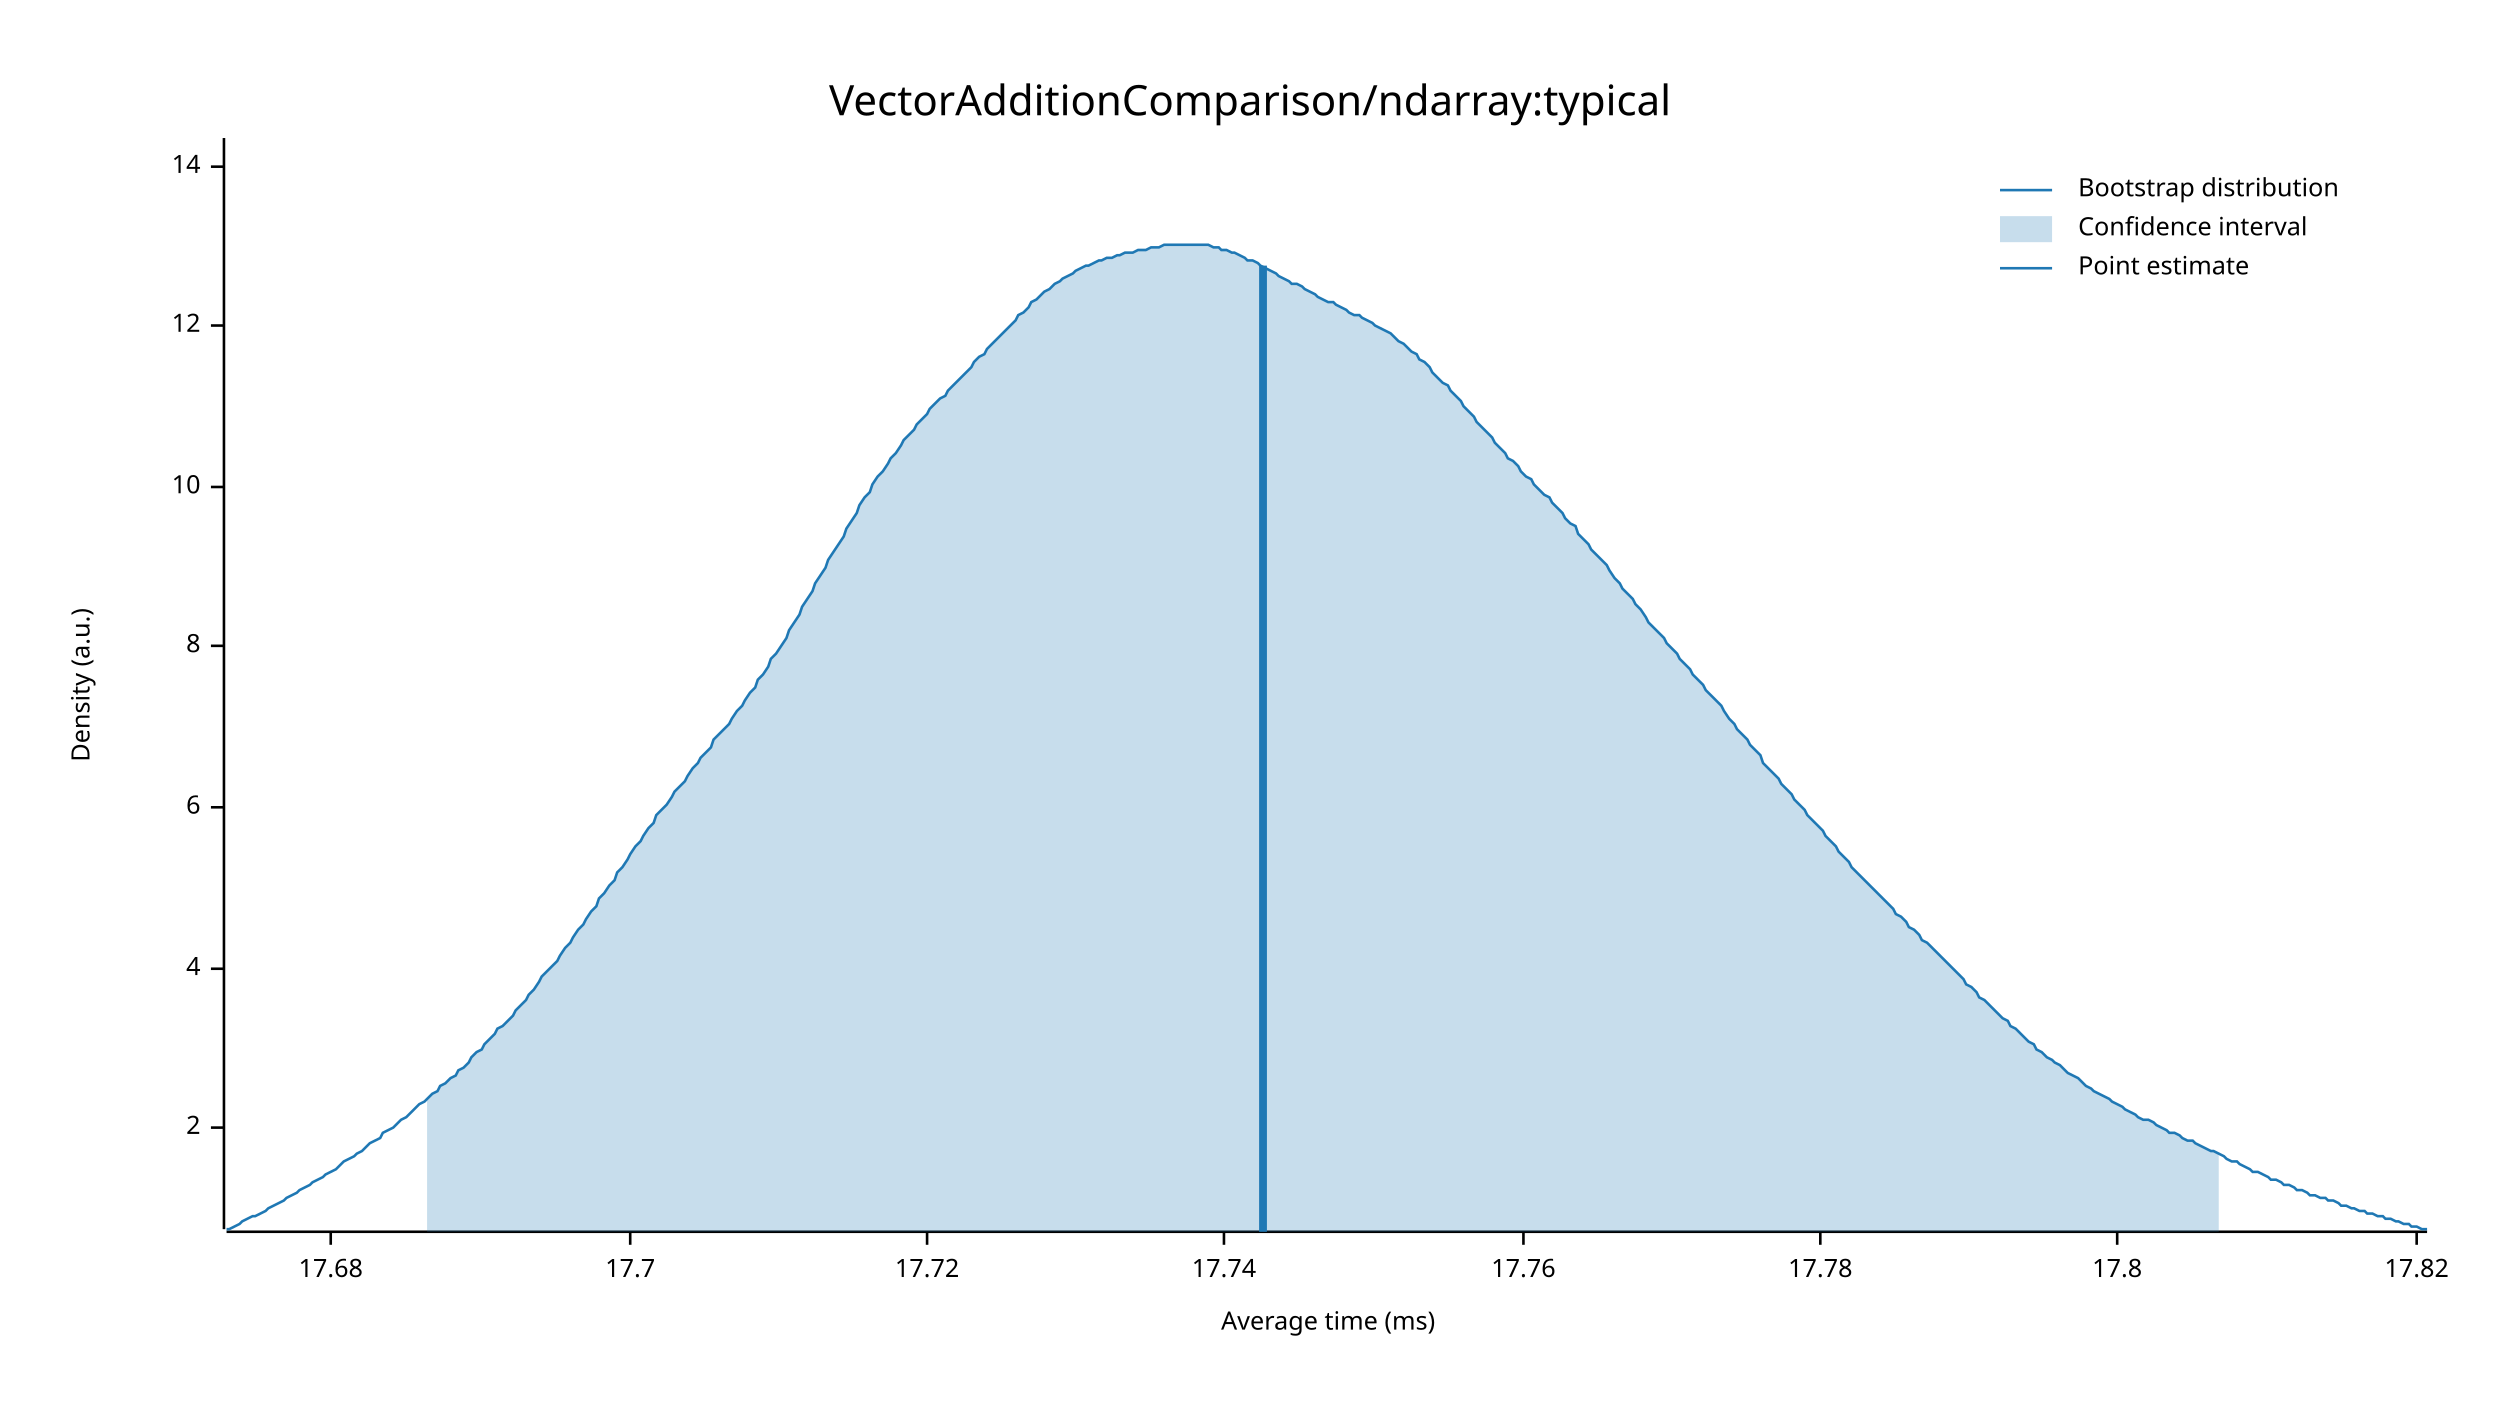
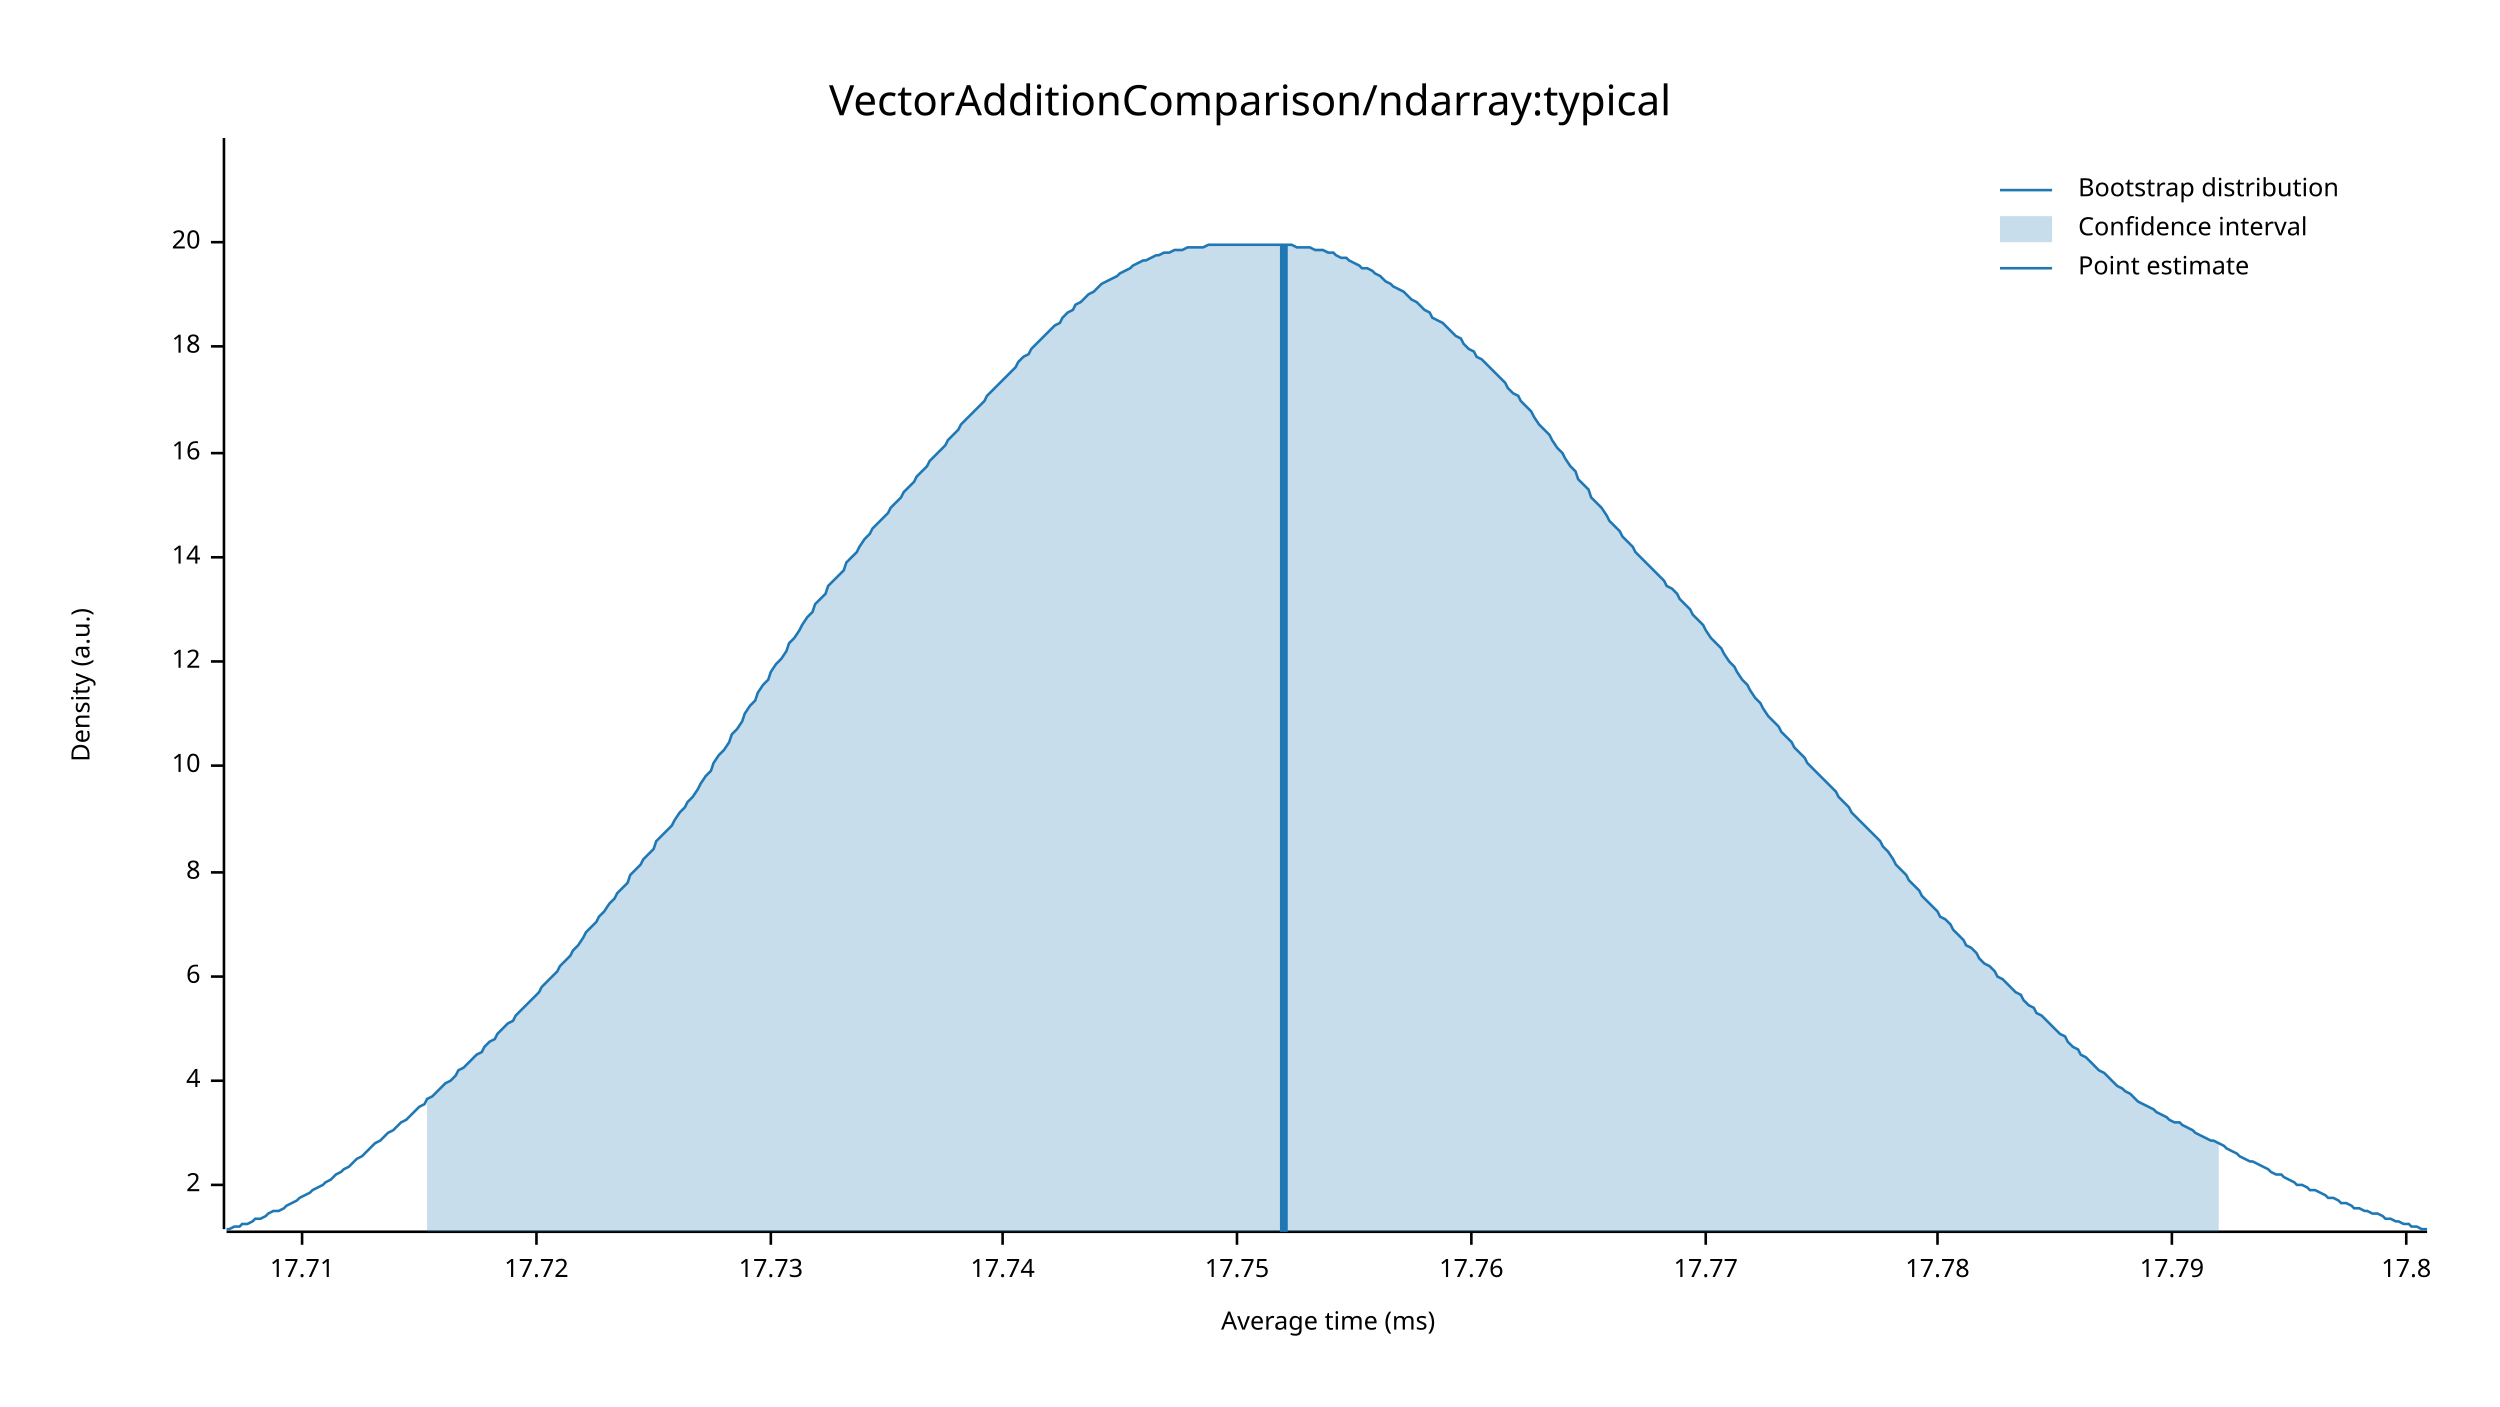
<svg xmlns="http://www.w3.org/2000/svg" width="960" height="540" viewBox="0 0 960 540">
  <text x="480" y="32" dy="0.76em" text-anchor="middle" font-family="sans-serif" font-size="16.129" opacity="1" fill="#000000">
VectorAdditionComparison/ndarray:typical
</text>
  <text x="27" y="263" dy="0.76em" text-anchor="middle" font-family="sans-serif" font-size="9.677" opacity="1" fill="#000000" transform="rotate(270, 27, 263)">
Density (a.u.)
</text>
  <text x="510" y="513" dy="-0.5ex" text-anchor="middle" font-family="sans-serif" font-size="9.677" opacity="1" fill="#000000">
Average time (ms)
</text>
  <polyline fill="none" opacity="1" stroke="#000000" stroke-width="1" points="86,53 86,472 " />
-   <text x="77" y="433" dy="0.5ex" text-anchor="end" font-family="sans-serif" font-size="9.677" opacity="1" fill="#000000">
+   <text x="77" y="455" dy="0.5ex" text-anchor="end" font-family="sans-serif" font-size="9.677" opacity="1" fill="#000000">
2
</text>
-   <polyline fill="none" opacity="1" stroke="#000000" stroke-width="1" points="81,433 86,433 " />
-   <text x="77" y="372" dy="0.5ex" text-anchor="end" font-family="sans-serif" font-size="9.677" opacity="1" fill="#000000">
+   <polyline fill="none" opacity="1" stroke="#000000" stroke-width="1" points="81,455 86,455 " />
+   <text x="77" y="415" dy="0.5ex" text-anchor="end" font-family="sans-serif" font-size="9.677" opacity="1" fill="#000000">
4
</text>
-   <polyline fill="none" opacity="1" stroke="#000000" stroke-width="1" points="81,372 86,372 " />
-   <text x="77" y="310" dy="0.5ex" text-anchor="end" font-family="sans-serif" font-size="9.677" opacity="1" fill="#000000">
+   <polyline fill="none" opacity="1" stroke="#000000" stroke-width="1" points="81,415 86,415 " />
+   <text x="77" y="375" dy="0.5ex" text-anchor="end" font-family="sans-serif" font-size="9.677" opacity="1" fill="#000000">
6
</text>
-   <polyline fill="none" opacity="1" stroke="#000000" stroke-width="1" points="81,310 86,310 " />
-   <text x="77" y="248" dy="0.5ex" text-anchor="end" font-family="sans-serif" font-size="9.677" opacity="1" fill="#000000">
+   <polyline fill="none" opacity="1" stroke="#000000" stroke-width="1" points="81,375 86,375 " />
+   <text x="77" y="335" dy="0.5ex" text-anchor="end" font-family="sans-serif" font-size="9.677" opacity="1" fill="#000000">
8
</text>
-   <polyline fill="none" opacity="1" stroke="#000000" stroke-width="1" points="81,248 86,248 " />
-   <text x="77" y="187" dy="0.5ex" text-anchor="end" font-family="sans-serif" font-size="9.677" opacity="1" fill="#000000">
+   <polyline fill="none" opacity="1" stroke="#000000" stroke-width="1" points="81,335 86,335 " />
+   <text x="77" y="294" dy="0.5ex" text-anchor="end" font-family="sans-serif" font-size="9.677" opacity="1" fill="#000000">
10
</text>
-   <polyline fill="none" opacity="1" stroke="#000000" stroke-width="1" points="81,187 86,187 " />
-   <text x="77" y="125" dy="0.5ex" text-anchor="end" font-family="sans-serif" font-size="9.677" opacity="1" fill="#000000">
+   <polyline fill="none" opacity="1" stroke="#000000" stroke-width="1" points="81,294 86,294 " />
+   <text x="77" y="254" dy="0.5ex" text-anchor="end" font-family="sans-serif" font-size="9.677" opacity="1" fill="#000000">
12
</text>
-   <polyline fill="none" opacity="1" stroke="#000000" stroke-width="1" points="81,125 86,125 " />
-   <text x="77" y="64" dy="0.5ex" text-anchor="end" font-family="sans-serif" font-size="9.677" opacity="1" fill="#000000">
+   <polyline fill="none" opacity="1" stroke="#000000" stroke-width="1" points="81,254 86,254 " />
+   <text x="77" y="214" dy="0.5ex" text-anchor="end" font-family="sans-serif" font-size="9.677" opacity="1" fill="#000000">
14
</text>
-   <polyline fill="none" opacity="1" stroke="#000000" stroke-width="1" points="81,64 86,64 " />
+   <polyline fill="none" opacity="1" stroke="#000000" stroke-width="1" points="81,214 86,214 " />
+   <text x="77" y="174" dy="0.5ex" text-anchor="end" font-family="sans-serif" font-size="9.677" opacity="1" fill="#000000">
+ 16
+ </text>
+   <polyline fill="none" opacity="1" stroke="#000000" stroke-width="1" points="81,174 86,174 " />
+   <text x="77" y="133" dy="0.5ex" text-anchor="end" font-family="sans-serif" font-size="9.677" opacity="1" fill="#000000">
+ 18
+ </text>
+   <polyline fill="none" opacity="1" stroke="#000000" stroke-width="1" points="81,133 86,133 " />
+   <text x="77" y="93" dy="0.5ex" text-anchor="end" font-family="sans-serif" font-size="9.677" opacity="1" fill="#000000">
+ 20
+ </text>
+   <polyline fill="none" opacity="1" stroke="#000000" stroke-width="1" points="81,93 86,93 " />
  <polyline fill="none" opacity="1" stroke="#000000" stroke-width="1" points="87,473 932,473 " />
-   <text x="127" y="483" dy="0.76em" text-anchor="middle" font-family="sans-serif" font-size="9.677" opacity="1" fill="#000000">
- 17.68
+   <text x="116" y="483" dy="0.76em" text-anchor="middle" font-family="sans-serif" font-size="9.677" opacity="1" fill="#000000">
+ 17.71
</text>
-   <polyline fill="none" opacity="1" stroke="#000000" stroke-width="1" points="127,473 127,478 " />
-   <text x="242" y="483" dy="0.76em" text-anchor="middle" font-family="sans-serif" font-size="9.677" opacity="1" fill="#000000">
- 17.7
- </text>
-   <polyline fill="none" opacity="1" stroke="#000000" stroke-width="1" points="242,473 242,478 " />
-   <text x="356" y="483" dy="0.76em" text-anchor="middle" font-family="sans-serif" font-size="9.677" opacity="1" fill="#000000">
+   <polyline fill="none" opacity="1" stroke="#000000" stroke-width="1" points="116,473 116,478 " />
+   <text x="206" y="483" dy="0.76em" text-anchor="middle" font-family="sans-serif" font-size="9.677" opacity="1" fill="#000000">
17.72
</text>
-   <polyline fill="none" opacity="1" stroke="#000000" stroke-width="1" points="356,473 356,478 " />
-   <text x="470" y="483" dy="0.76em" text-anchor="middle" font-family="sans-serif" font-size="9.677" opacity="1" fill="#000000">
+   <polyline fill="none" opacity="1" stroke="#000000" stroke-width="1" points="206,473 206,478 " />
+   <text x="296" y="483" dy="0.76em" text-anchor="middle" font-family="sans-serif" font-size="9.677" opacity="1" fill="#000000">
+ 17.73
+ </text>
+   <polyline fill="none" opacity="1" stroke="#000000" stroke-width="1" points="296,473 296,478 " />
+   <text x="385" y="483" dy="0.76em" text-anchor="middle" font-family="sans-serif" font-size="9.677" opacity="1" fill="#000000">
17.74
</text>
-   <polyline fill="none" opacity="1" stroke="#000000" stroke-width="1" points="470,473 470,478 " />
-   <text x="585" y="483" dy="0.76em" text-anchor="middle" font-family="sans-serif" font-size="9.677" opacity="1" fill="#000000">
+   <polyline fill="none" opacity="1" stroke="#000000" stroke-width="1" points="385,473 385,478 " />
+   <text x="475" y="483" dy="0.76em" text-anchor="middle" font-family="sans-serif" font-size="9.677" opacity="1" fill="#000000">
+ 17.75
+ </text>
+   <polyline fill="none" opacity="1" stroke="#000000" stroke-width="1" points="475,473 475,478 " />
+   <text x="565" y="483" dy="0.76em" text-anchor="middle" font-family="sans-serif" font-size="9.677" opacity="1" fill="#000000">
17.76
</text>
-   <polyline fill="none" opacity="1" stroke="#000000" stroke-width="1" points="585,473 585,478 " />
-   <text x="699" y="483" dy="0.76em" text-anchor="middle" font-family="sans-serif" font-size="9.677" opacity="1" fill="#000000">
+   <polyline fill="none" opacity="1" stroke="#000000" stroke-width="1" points="565,473 565,478 " />
+   <text x="655" y="483" dy="0.76em" text-anchor="middle" font-family="sans-serif" font-size="9.677" opacity="1" fill="#000000">
+ 17.77
+ </text>
+   <polyline fill="none" opacity="1" stroke="#000000" stroke-width="1" points="655,473 655,478 " />
+   <text x="744" y="483" dy="0.76em" text-anchor="middle" font-family="sans-serif" font-size="9.677" opacity="1" fill="#000000">
17.78
</text>
-   <polyline fill="none" opacity="1" stroke="#000000" stroke-width="1" points="699,473 699,478 " />
-   <text x="813" y="483" dy="0.76em" text-anchor="middle" font-family="sans-serif" font-size="9.677" opacity="1" fill="#000000">
+   <polyline fill="none" opacity="1" stroke="#000000" stroke-width="1" points="744,473 744,478 " />
+   <text x="834" y="483" dy="0.76em" text-anchor="middle" font-family="sans-serif" font-size="9.677" opacity="1" fill="#000000">
+ 17.79
+ </text>
+   <polyline fill="none" opacity="1" stroke="#000000" stroke-width="1" points="834,473 834,478 " />
+   <text x="924" y="483" dy="0.76em" text-anchor="middle" font-family="sans-serif" font-size="9.677" opacity="1" fill="#000000">
17.8
</text>
-   <polyline fill="none" opacity="1" stroke="#000000" stroke-width="1" points="813,473 813,478 " />
-   <text x="928" y="483" dy="0.76em" text-anchor="middle" font-family="sans-serif" font-size="9.677" opacity="1" fill="#000000">
- 17.82
- </text>
-   <polyline fill="none" opacity="1" stroke="#000000" stroke-width="1" points="928,473 928,478 " />
-   <polyline fill="none" opacity="1" stroke="#1F78B4" stroke-width="1" points="87,472 88,472 90,471 92,470 93,469 95,468 97,467 98,467 100,466 102,465 103,464 105,463 107,462 109,461 110,460 112,459 114,458 115,457 117,456 119,455 120,454 122,453 124,452 125,451 127,450 129,449 131,447 132,446 134,445 136,444 137,443 139,442 141,440 142,439 144,438 146,437 147,435 149,434 151,433 153,431 154,430 156,429 158,427 159,426 161,424 163,423 164,422 166,420 168,419 169,417 171,416 173,414 175,413 176,411 178,410 180,408 181,406 183,404 185,403 186,401 188,399 190,397 191,395 193,394 195,392 197,390 198,388 200,386 202,384 203,382 205,380 207,377 208,375 210,373 212,371 214,369 215,367 217,364 219,362 220,360 222,357 224,355 225,353 227,350 229,348 230,345 232,343 234,340 236,338 237,335 239,333 241,330 242,328 244,325 246,323 247,321 249,318 251,316 252,313 254,311 256,309 258,306 259,304 261,302 263,300 264,298 266,295 268,293 269,291 271,289 273,287 274,284 276,282 278,280 280,278 281,276 283,273 285,271 286,269 288,266 290,264 291,261 293,259 295,256 296,253 298,251 300,248 302,245 303,242 305,239 307,236 308,233 310,230 312,227 313,224 315,221 317,218 318,215 320,212 322,209 324,206 325,203 327,200 329,197 330,194 332,191 334,189 335,186 337,183 339,181 341,178 342,176 344,174 346,171 347,169 349,167 351,165 352,163 354,161 356,159 357,157 359,155 361,153 363,152 364,150 366,148 368,146 369,145 371,143 373,141 374,139 376,137 378,136 379,134 381,132 383,130 385,128 386,127 388,125 390,123 391,121 393,120 395,118 396,116 398,115 400,113 401,112 403,111 405,109 407,108 408,107 410,106 412,105 413,104 415,103 417,102 418,102 420,101 422,100 423,100 425,99 427,99 429,98 430,98 432,97 434,97 435,97 437,96 439,96 440,96 442,95 444,95 445,95 447,94 449,94 451,94 452,94 454,94 456,94 457,94 459,94 461,94 462,94 464,94 466,95 468,95 469,96 471,96 473,97 474,97 476,98 478,99 479,100 481,100 483,101 484,102 486,103 488,104 490,105 491,106 493,107 495,108 496,109 498,109 500,110 501,111 503,112 505,113 506,114 508,115 510,116 512,116 513,117 515,118 517,119 518,120 520,121 522,121 523,122 525,123 527,124 528,125 530,126 532,127 534,128 535,129 537,131 539,132 540,133 542,135 544,136 545,138 547,139 549,141 550,143 552,145 554,147 556,148 557,150 559,152 561,154 562,156 564,158 566,160 567,162 569,164 571,166 573,168 574,170 576,172 578,174 579,176 581,177 583,179 584,181 586,183 588,184 589,186 591,188 593,190 595,191 596,193 598,195 600,197 601,199 603,201 605,202 606,205 608,207 610,209 611,211 613,213 615,215 617,217 618,219 620,222 622,224 623,226 625,228 627,230 628,232 630,234 632,237 633,239 635,241 637,243 639,245 640,247 642,249 644,251 645,253 647,255 649,257 650,259 652,261 654,263 655,265 657,267 659,269 661,271 662,273 664,276 666,278 667,280 669,282 671,284 672,286 674,288 676,290 677,293 679,295 681,297 683,299 684,301 686,303 688,305 689,307 691,309 693,311 694,313 696,315 698,317 700,319 701,321 703,323 705,325 706,327 708,329 710,331 711,333 713,335 715,337 716,338 718,340 720,342 722,344 723,345 725,347 727,349 728,351 730,352 732,354 733,356 735,357 737,359 738,361 740,362 742,364 744,366 745,367 747,369 749,371 750,372 752,374 754,376 755,378 757,379 759,381 760,383 762,384 764,386 766,388 767,389 769,391 771,392 772,394 774,395 776,397 777,398 779,400 781,401 782,403 784,404 786,406 788,407 789,408 791,409 793,411 794,412 796,413 798,414 799,415 801,417 803,418 804,419 806,420 808,421 810,422 811,423 813,424 815,425 816,426 818,427 820,428 821,429 823,430 825,430 827,431 828,432 830,433 832,434 833,435 835,435 837,436 838,437 840,438 842,438 843,439 845,440 847,441 849,442 850,442 852,443 854,444 855,445 857,446 859,446 860,447 862,448 864,449 865,450 867,450 869,451 871,452 872,453 874,453 876,454 877,455 879,455 881,456 882,457 884,457 886,458 887,459 889,459 891,460 893,460 894,461 896,461 898,462 899,463 901,463 903,464 904,464 906,465 908,465 909,466 911,466 913,467 915,467 916,468 918,468 920,469 921,469 923,470 925,470 926,471 928,471 930,472 932,472 " />
-   <polygon opacity="0.25" fill="#1F78B4" points="164,422 166,420 168,419 169,417 171,416 173,414 175,413 176,411 178,410 180,408 181,406 183,404 185,403 186,401 188,399 190,397 191,395 193,394 195,392 197,390 198,388 200,386 202,384 203,382 205,380 207,377 208,375 210,373 212,371 214,369 215,367 217,364 219,362 220,360 222,357 224,355 225,353 227,350 229,348 230,345 232,343 234,340 236,338 237,335 239,333 241,330 242,328 244,325 246,323 247,321 249,318 251,316 252,313 254,311 256,309 258,306 259,304 261,302 263,300 264,298 266,295 268,293 269,291 271,289 273,287 274,284 276,282 278,280 280,278 281,276 283,273 285,271 286,269 288,266 290,264 291,261 293,259 295,256 296,253 298,251 300,248 302,245 303,242 305,239 307,236 308,233 310,230 312,227 313,224 315,221 317,218 318,215 320,212 322,209 324,206 325,203 327,200 329,197 330,194 332,191 334,189 335,186 337,183 339,181 341,178 342,176 344,174 346,171 347,169 349,167 351,165 352,163 354,161 356,159 357,157 359,155 361,153 363,152 364,150 366,148 368,146 369,145 371,143 373,141 374,139 376,137 378,136 379,134 381,132 383,130 385,128 386,127 388,125 390,123 391,121 393,120 395,118 396,116 398,115 400,113 401,112 403,111 405,109 407,108 408,107 410,106 412,105 413,104 415,103 417,102 418,102 420,101 422,100 423,100 425,99 427,99 429,98 430,98 432,97 434,97 435,97 437,96 439,96 440,96 442,95 444,95 445,95 447,94 449,94 451,94 452,94 454,94 456,94 457,94 459,94 461,94 462,94 464,94 466,95 468,95 469,96 471,96 473,97 474,97 476,98 478,99 479,100 481,100 483,101 484,102 486,103 488,104 490,105 491,106 493,107 495,108 496,109 498,109 500,110 501,111 503,112 505,113 506,114 508,115 510,116 512,116 513,117 515,118 517,119 518,120 520,121 522,121 523,122 525,123 527,124 528,125 530,126 532,127 534,128 535,129 537,131 539,132 540,133 542,135 544,136 545,138 547,139 549,141 550,143 552,145 554,147 556,148 557,150 559,152 561,154 562,156 564,158 566,160 567,162 569,164 571,166 573,168 574,170 576,172 578,174 579,176 581,177 583,179 584,181 586,183 588,184 589,186 591,188 593,190 595,191 596,193 598,195 600,197 601,199 603,201 605,202 606,205 608,207 610,209 611,211 613,213 615,215 617,217 618,219 620,222 622,224 623,226 625,228 627,230 628,232 630,234 632,237 633,239 635,241 637,243 639,245 640,247 642,249 644,251 645,253 647,255 649,257 650,259 652,261 654,263 655,265 657,267 659,269 661,271 662,273 664,276 666,278 667,280 669,282 671,284 672,286 674,288 676,290 677,293 679,295 681,297 683,299 684,301 686,303 688,305 689,307 691,309 693,311 694,313 696,315 698,317 700,319 701,321 703,323 705,325 706,327 708,329 710,331 711,333 713,335 715,337 716,338 718,340 720,342 722,344 723,345 725,347 727,349 728,351 730,352 732,354 733,356 735,357 737,359 738,361 740,362 742,364 744,366 745,367 747,369 749,371 750,372 752,374 754,376 755,378 757,379 759,381 760,383 762,384 764,386 766,388 767,389 769,391 771,392 772,394 774,395 776,397 777,398 779,400 781,401 782,403 784,404 786,406 788,407 789,408 791,409 793,411 794,412 796,413 798,414 799,415 801,417 803,418 804,419 806,420 808,421 810,422 811,423 813,424 815,425 816,426 818,427 820,428 821,429 823,430 825,430 827,431 828,432 830,433 832,434 833,435 835,435 837,436 838,437 840,438 842,438 843,439 845,440 847,441 849,442 850,442 852,443 852,473 164,473 " />
-   <polyline fill="none" opacity="1" stroke="#1F78B4" stroke-width="3" points="485,473 485,102 " />
+   <polyline fill="none" opacity="1" stroke="#000000" stroke-width="1" points="924,473 924,478 " />
+   <polyline fill="none" opacity="1" stroke="#1F78B4" stroke-width="1" points="87,472 88,472 90,471 92,471 93,470 95,470 97,469 98,468 100,468 102,467 103,466 105,465 107,465 109,464 110,463 112,462 114,461 115,460 117,459 119,458 120,457 122,456 124,455 125,454 127,453 129,451 131,450 132,449 134,448 136,446 137,445 139,444 141,442 142,441 144,439 146,438 147,437 149,435 151,434 153,432 154,431 156,430 158,428 159,427 161,425 163,424 164,422 166,421 168,419 169,418 171,416 173,415 175,413 176,411 178,410 180,408 181,407 183,405 185,404 186,402 188,400 190,399 191,397 193,395 195,393 197,392 198,390 200,388 202,386 203,385 205,383 207,381 208,379 210,377 212,375 214,373 215,371 217,369 219,367 220,365 222,363 224,360 225,358 227,356 229,354 230,352 232,350 234,347 236,345 237,343 239,341 241,339 242,336 244,334 246,332 247,330 249,328 251,326 252,323 254,321 256,319 258,317 259,315 261,312 263,310 264,308 266,306 268,303 269,301 271,298 273,296 274,293 276,290 278,288 280,285 281,282 283,280 285,277 286,274 288,271 290,269 291,266 293,263 295,261 296,258 298,255 300,253 302,250 303,247 305,245 307,242 308,240 310,237 312,235 313,232 315,230 317,228 318,225 320,223 322,221 324,219 325,216 327,214 329,212 330,210 332,207 334,205 335,203 337,201 339,199 341,197 342,195 344,193 346,191 347,189 349,187 351,185 352,183 354,181 356,179 357,177 359,175 361,173 363,171 364,169 366,167 368,165 369,163 371,161 373,159 374,158 376,156 378,154 379,152 381,150 383,148 385,146 386,145 388,143 390,141 391,139 393,137 395,136 396,134 398,132 400,130 401,129 403,127 405,125 407,124 408,122 410,120 412,119 413,117 415,116 417,114 418,113 420,112 422,110 423,109 425,108 427,107 429,106 430,105 432,104 434,103 435,102 437,101 439,100 440,100 442,99 444,98 445,98 447,97 449,97 451,96 452,96 454,96 456,95 457,95 459,95 461,95 462,95 464,94 466,94 468,94 469,94 471,94 473,94 474,94 476,94 478,94 479,94 481,94 483,94 484,94 486,94 488,94 490,94 491,94 493,94 495,94 496,94 498,95 500,95 501,95 503,95 505,96 506,96 508,96 510,97 512,97 513,98 515,99 517,99 518,100 520,101 522,102 523,103 525,103 527,104 528,105 530,106 532,108 534,109 535,110 537,111 539,112 540,113 542,115 544,116 545,117 547,119 549,120 550,122 552,123 554,124 556,126 557,127 559,129 561,130 562,132 564,134 566,135 567,137 569,138 571,140 573,142 574,143 576,145 578,147 579,149 581,151 583,152 584,154 586,156 588,158 589,160 591,163 593,165 595,167 596,169 598,172 600,174 601,176 603,179 605,181 606,184 608,186 610,188 611,191 613,193 615,195 617,198 618,200 620,202 622,204 623,206 625,208 627,210 628,212 630,214 632,216 633,217 635,219 637,221 639,223 640,225 642,226 644,228 645,230 647,232 649,234 650,236 652,238 654,240 655,242 657,245 659,247 661,249 662,251 664,254 666,256 667,258 669,261 671,263 672,265 674,268 676,270 677,272 679,275 681,277 683,279 684,281 686,283 688,285 689,287 691,289 693,291 694,293 696,295 698,297 700,299 701,300 703,302 705,304 706,306 708,308 710,310 711,312 713,314 715,316 716,317 718,319 720,321 722,323 723,325 725,327 727,330 728,332 730,334 732,336 733,338 735,340 737,342 738,344 740,346 742,348 744,350 745,352 747,353 749,355 750,357 752,359 754,361 755,363 757,364 759,366 760,368 762,370 764,371 766,373 767,375 769,376 771,378 772,379 774,381 776,382 777,384 779,386 781,387 782,389 784,390 786,392 788,394 789,395 791,397 793,398 794,400 796,402 798,403 799,405 801,406 803,408 804,409 806,411 808,412 810,414 811,415 813,417 815,418 816,419 818,420 820,422 821,423 823,424 825,425 827,426 828,427 830,428 832,429 833,430 835,431 837,431 838,432 840,433 842,434 843,435 845,436 847,437 849,438 850,438 852,439 854,440 855,441 857,442 859,443 860,444 862,445 864,446 865,446 867,447 869,448 871,449 872,450 874,451 876,451 877,452 879,453 881,454 882,455 884,455 886,456 887,457 889,457 891,458 893,459 894,460 896,460 898,461 899,462 901,462 903,463 904,464 906,464 908,465 909,465 911,466 913,466 915,467 916,468 918,468 920,469 921,469 923,470 925,470 926,471 928,471 930,472 932,472 " />
+   <polygon opacity="0.25" fill="#1F78B4" points="164,422 166,421 168,419 169,418 171,416 173,415 175,413 176,411 178,410 180,408 181,407 183,405 185,404 186,402 188,400 190,399 191,397 193,395 195,393 197,392 198,390 200,388 202,386 203,385 205,383 207,381 208,379 210,377 212,375 214,373 215,371 217,369 219,367 220,365 222,363 224,360 225,358 227,356 229,354 230,352 232,350 234,347 236,345 237,343 239,341 241,339 242,336 244,334 246,332 247,330 249,328 251,326 252,323 254,321 256,319 258,317 259,315 261,312 263,310 264,308 266,306 268,303 269,301 271,298 273,296 274,293 276,290 278,288 280,285 281,282 283,280 285,277 286,274 288,271 290,269 291,266 293,263 295,261 296,258 298,255 300,253 302,250 303,247 305,245 307,242 308,240 310,237 312,235 313,232 315,230 317,228 318,225 320,223 322,221 324,219 325,216 327,214 329,212 330,210 332,207 334,205 335,203 337,201 339,199 341,197 342,195 344,193 346,191 347,189 349,187 351,185 352,183 354,181 356,179 357,177 359,175 361,173 363,171 364,169 366,167 368,165 369,163 371,161 373,159 374,158 376,156 378,154 379,152 381,150 383,148 385,146 386,145 388,143 390,141 391,139 393,137 395,136 396,134 398,132 400,130 401,129 403,127 405,125 407,124 408,122 410,120 412,119 413,117 415,116 417,114 418,113 420,112 422,110 423,109 425,108 427,107 429,106 430,105 432,104 434,103 435,102 437,101 439,100 440,100 442,99 444,98 445,98 447,97 449,97 451,96 452,96 454,96 456,95 457,95 459,95 461,95 462,95 464,94 466,94 468,94 469,94 471,94 473,94 474,94 476,94 478,94 479,94 481,94 483,94 484,94 486,94 488,94 490,94 491,94 493,94 495,94 496,94 498,95 500,95 501,95 503,95 505,96 506,96 508,96 510,97 512,97 513,98 515,99 517,99 518,100 520,101 522,102 523,103 525,103 527,104 528,105 530,106 532,108 534,109 535,110 537,111 539,112 540,113 542,115 544,116 545,117 547,119 549,120 550,122 552,123 554,124 556,126 557,127 559,129 561,130 562,132 564,134 566,135 567,137 569,138 571,140 573,142 574,143 576,145 578,147 579,149 581,151 583,152 584,154 586,156 588,158 589,160 591,163 593,165 595,167 596,169 598,172 600,174 601,176 603,179 605,181 606,184 608,186 610,188 611,191 613,193 615,195 617,198 618,200 620,202 622,204 623,206 625,208 627,210 628,212 630,214 632,216 633,217 635,219 637,221 639,223 640,225 642,226 644,228 645,230 647,232 649,234 650,236 652,238 654,240 655,242 657,245 659,247 661,249 662,251 664,254 666,256 667,258 669,261 671,263 672,265 674,268 676,270 677,272 679,275 681,277 683,279 684,281 686,283 688,285 689,287 691,289 693,291 694,293 696,295 698,297 700,299 701,300 703,302 705,304 706,306 708,308 710,310 711,312 713,314 715,316 716,317 718,319 720,321 722,323 723,325 725,327 727,330 728,332 730,334 732,336 733,338 735,340 737,342 738,344 740,346 742,348 744,350 745,352 747,353 749,355 750,357 752,359 754,361 755,363 757,364 759,366 760,368 762,370 764,371 766,373 767,375 769,376 771,378 772,379 774,381 776,382 777,384 779,386 781,387 782,389 784,390 786,392 788,394 789,395 791,397 793,398 794,400 796,402 798,403 799,405 801,406 803,408 804,409 806,411 808,412 810,414 811,415 813,417 815,418 816,419 818,420 820,422 821,423 823,424 825,425 827,426 828,427 830,428 832,429 833,430 835,431 837,431 838,432 840,433 842,434 843,435 845,436 847,437 849,438 850,438 852,439 852,473 164,473 " />
+   <polyline fill="none" opacity="1" stroke="#1F78B4" stroke-width="3" points="493,473 493,94 " />
  <text x="798" y="68" dy="0.76em" text-anchor="start" font-family="sans-serif" font-size="9.677" opacity="1" fill="#000000">
Bootstrap distribution
</text>
  <text x="798" y="83" dy="0.76em" text-anchor="start" font-family="sans-serif" font-size="9.677" opacity="1" fill="#000000">
Confidence interval
</text>
  <text x="798" y="98" dy="0.76em" text-anchor="start" font-family="sans-serif" font-size="9.677" opacity="1" fill="#000000">
Point estimate
</text>
  <polyline fill="none" opacity="1" stroke="#1F78B4" stroke-width="1" points="768,73 788,73 " />
  <rect x="768" y="83" width="20" height="10" opacity="0.25" fill="#1F78B4" stroke="none" />
  <polyline fill="none" opacity="1" stroke="#1F78B4" stroke-width="1" points="768,103 788,103 " />
</svg>
